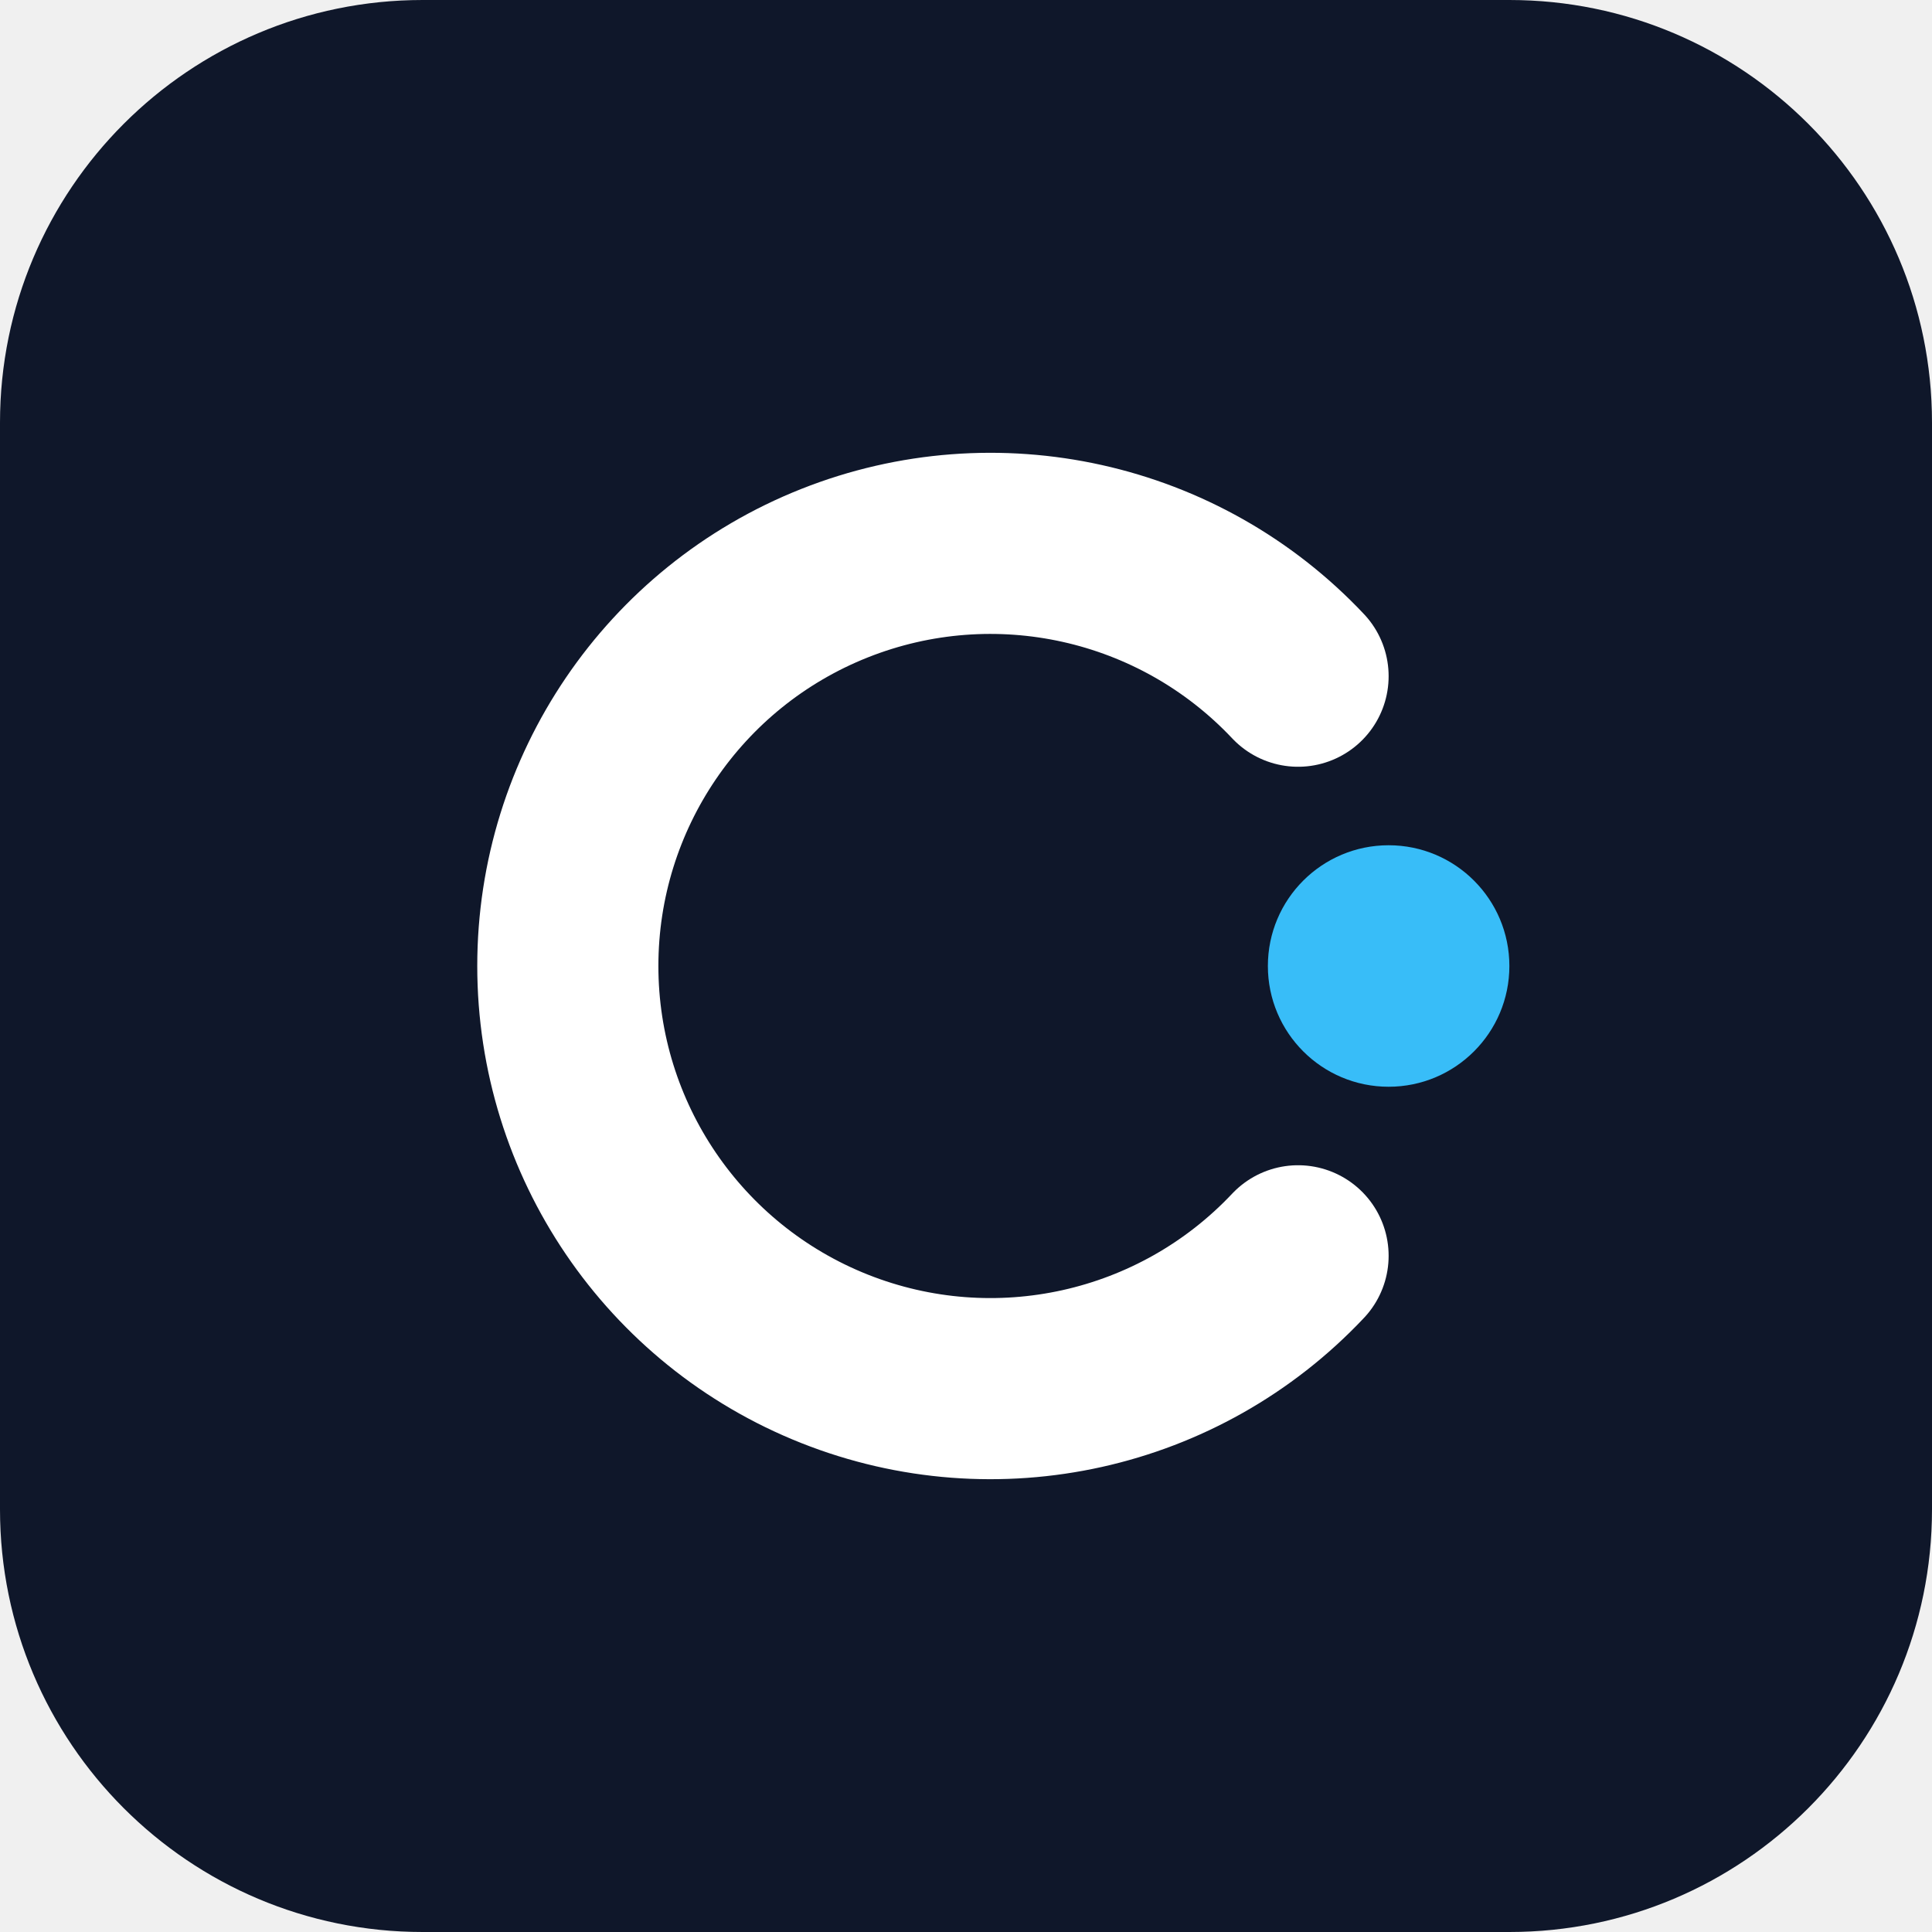
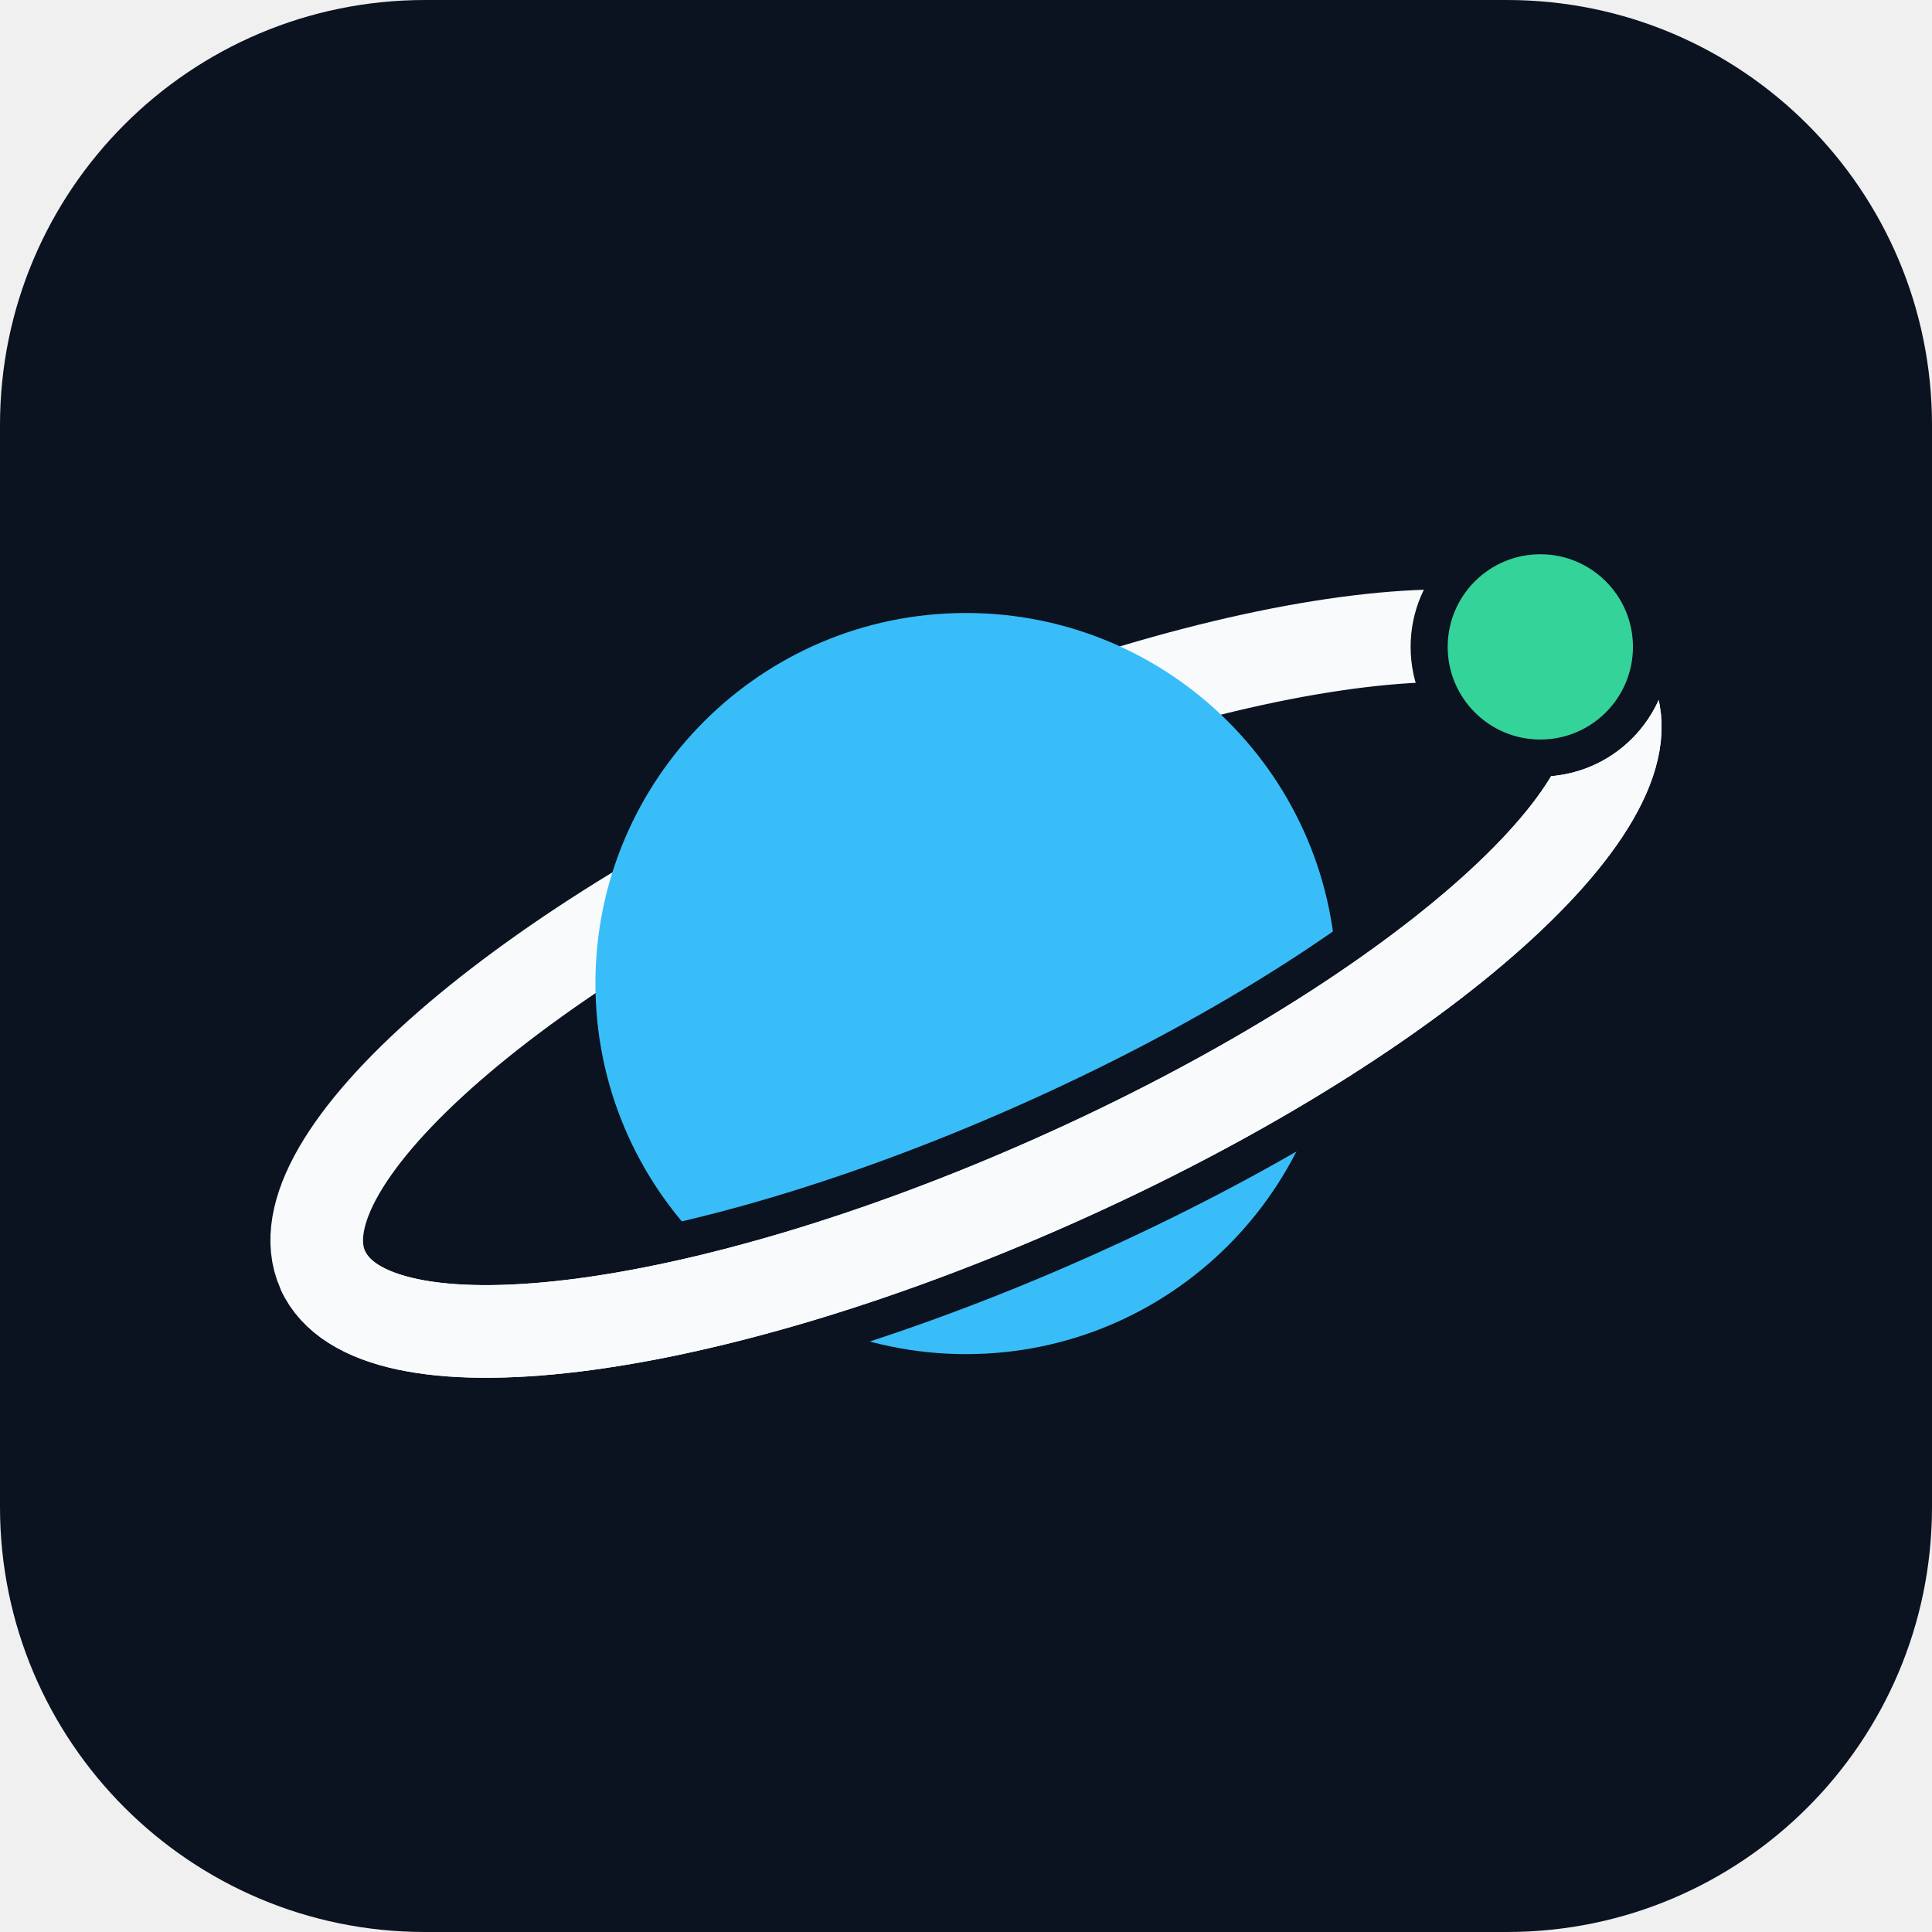
- <svg xmlns="http://www.w3.org/2000/svg" viewBox="0 0 32 32">
-   <rect width="32" height="32" rx="7" fill="#0f172a" />
-   <path d="M21.5 11.2a7 7 0 1 0 0 9.6" fill="none" stroke="#fff" stroke-width="3" stroke-linecap="round" />
-   <circle cx="23" cy="16" r="2" fill="#38bdf8" />
+ <svg xmlns="http://www.w3.org/2000/svg" viewBox="0 0 100.00 100.00" width="100.00" height="100.00" role="img" aria-label="Cosmos Semantic">
+   <rect width="100" height="100" rx="22" fill="#0b1220" />
+   <g transform="translate(-1.149 -0.240) scale(3.1968)">
+     <defs>
+       <clipPath id="front-i">
+         <rect x="-8" y="16" width="48" height="24" transform="rotate(-24 16 16)" />
+       </clipPath>
+       <mask id="planet-i" maskUnits="userSpaceOnUse" x="-8" y="-8" width="48" height="48">
+         <rect x="-8" y="-8" width="48" height="48" fill="#fff" />
+         <g clip-path="url(#front-i)">
+           <ellipse cx="16" cy="16" rx="11.4" ry="3.5" fill="none" stroke="#000" stroke-width="2.70" transform="rotate(-24 16 16)" />
+         </g>
+       </mask>
+       <mask id="moon-i" maskUnits="userSpaceOnUse" x="-8" y="-8" width="48" height="48">
+         <rect x="-8" y="-8" width="48" height="48" fill="#fff" />
+         <circle cx="25.299" cy="10.549" r="2.10" fill="#000" />
+       </mask>
+     </defs>
+     <g mask="url(#moon-i)">
+       <ellipse cx="16" cy="16" rx="11.4" ry="3.5" fill="none" stroke="#f8fafc" stroke-width="1.50" transform="rotate(-24 16 16)" />
+     </g>
+     <circle cx="16" cy="16" r="6.0" fill="#38bdf8" mask="url(#planet-i)" />
+     <g clip-path="url(#front-i)">
+       <g mask="url(#moon-i)">
+         <ellipse cx="16" cy="16" rx="11.4" ry="3.5" fill="none" stroke="#f8fafc" stroke-width="1.50" transform="rotate(-24 16 16)" />
+       </g>
+     </g>
+     <circle cx="25.299" cy="10.549" r="1.5" fill="#34d399" />
+   </g>
</svg>
